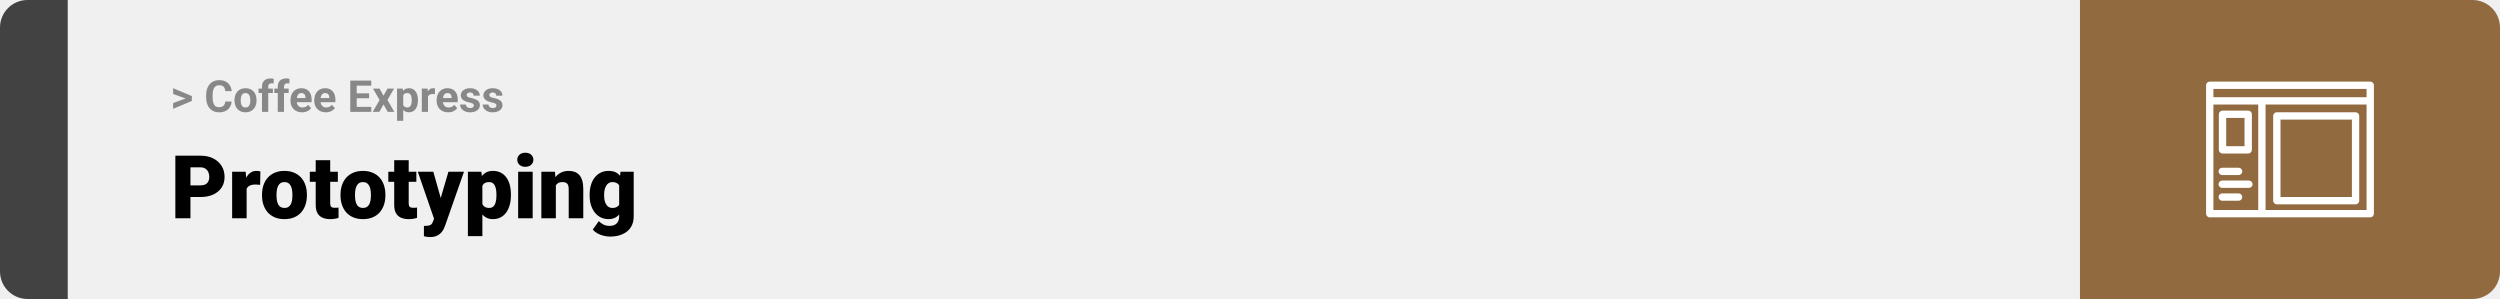
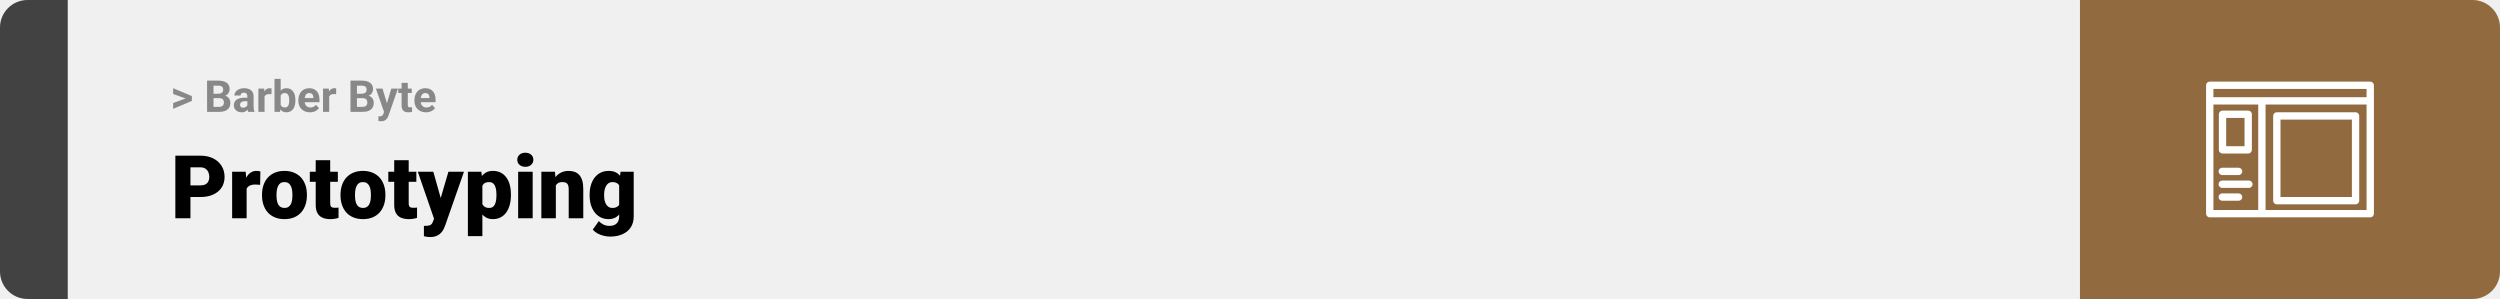
<svg xmlns="http://www.w3.org/2000/svg" width="1363" height="163" viewBox="0 0 1363 163" fill="none">
  <path d="M0 15C0 6.716 6.716 0 15 0H37V163H15C6.716 163 0 156.284 0 148V15Z" fill="#424242" />
  <rect width="1097" height="163" transform="translate(37)" fill="#F0F0F0" />
-   <path d="M101.906 53.922L94.394 51.238V48.086L104.602 52.375V54.637L101.906 53.922ZM94.394 56.172L101.918 53.43L104.602 52.785V55.035L94.394 59.324V56.172ZM122.789 55.34H126.293C126.223 56.488 125.906 57.508 125.344 58.398C124.789 59.289 124.012 59.984 123.012 60.484C122.02 60.984 120.824 61.234 119.426 61.234C118.332 61.234 117.352 61.047 116.484 60.672C115.617 60.289 114.875 59.742 114.258 59.031C113.648 58.32 113.184 57.461 112.863 56.453C112.543 55.445 112.383 54.316 112.383 53.066V51.883C112.383 50.633 112.547 49.504 112.875 48.496C113.211 47.48 113.688 46.617 114.305 45.906C114.93 45.195 115.676 44.648 116.543 44.266C117.41 43.883 118.379 43.691 119.449 43.691C120.871 43.691 122.07 43.949 123.047 44.465C124.031 44.98 124.793 45.691 125.332 46.598C125.879 47.504 126.207 48.535 126.316 49.691H122.801C122.762 49.004 122.625 48.422 122.391 47.945C122.156 47.461 121.801 47.098 121.324 46.855C120.855 46.605 120.23 46.48 119.449 46.48C118.863 46.48 118.352 46.59 117.914 46.809C117.477 47.027 117.109 47.359 116.812 47.805C116.516 48.25 116.293 48.812 116.145 49.492C116.004 50.164 115.934 50.953 115.934 51.859V53.066C115.934 53.949 116 54.727 116.133 55.398C116.266 56.062 116.469 56.625 116.742 57.086C117.023 57.539 117.383 57.883 117.82 58.117C118.266 58.344 118.801 58.457 119.426 58.457C120.16 58.457 120.766 58.34 121.242 58.105C121.719 57.871 122.082 57.523 122.332 57.062C122.59 56.602 122.742 56.027 122.789 55.34ZM127.852 54.789V54.543C127.852 53.613 127.984 52.758 128.25 51.977C128.516 51.188 128.902 50.504 129.41 49.926C129.918 49.348 130.543 48.898 131.285 48.578C132.027 48.25 132.879 48.086 133.84 48.086C134.801 48.086 135.656 48.25 136.406 48.578C137.156 48.898 137.785 49.348 138.293 49.926C138.809 50.504 139.199 51.188 139.465 51.977C139.73 52.758 139.863 53.613 139.863 54.543V54.789C139.863 55.711 139.73 56.566 139.465 57.355C139.199 58.137 138.809 58.82 138.293 59.406C137.785 59.984 137.16 60.434 136.418 60.754C135.676 61.074 134.824 61.234 133.863 61.234C132.902 61.234 132.047 61.074 131.297 60.754C130.555 60.434 129.926 59.984 129.41 59.406C128.902 58.82 128.516 58.137 128.25 57.355C127.984 56.566 127.852 55.711 127.852 54.789ZM131.227 54.543V54.789C131.227 55.32 131.273 55.816 131.367 56.277C131.461 56.738 131.609 57.145 131.812 57.496C132.023 57.84 132.297 58.109 132.633 58.305C132.969 58.5 133.379 58.598 133.863 58.598C134.332 58.598 134.734 58.5 135.07 58.305C135.406 58.109 135.676 57.84 135.879 57.496C136.082 57.145 136.23 56.738 136.324 56.277C136.426 55.816 136.477 55.32 136.477 54.789V54.543C136.477 54.027 136.426 53.543 136.324 53.09C136.23 52.629 136.078 52.223 135.867 51.871C135.664 51.512 135.395 51.23 135.059 51.027C134.723 50.824 134.316 50.723 133.84 50.723C133.363 50.723 132.957 50.824 132.621 51.027C132.293 51.23 132.023 51.512 131.812 51.871C131.609 52.223 131.461 52.629 131.367 53.09C131.273 53.543 131.227 54.027 131.227 54.543ZM146.238 61H142.84V47.195C142.84 46.234 143.027 45.426 143.402 44.77C143.785 44.105 144.32 43.605 145.008 43.27C145.703 42.926 146.527 42.754 147.48 42.754C147.793 42.754 148.094 42.777 148.383 42.824C148.672 42.863 148.953 42.914 149.227 42.977L149.191 45.52C149.043 45.48 148.887 45.453 148.723 45.438C148.559 45.422 148.367 45.414 148.148 45.414C147.742 45.414 147.395 45.484 147.105 45.625C146.824 45.758 146.609 45.957 146.461 46.223C146.312 46.488 146.238 46.812 146.238 47.195V61ZM148.77 48.32V50.711H140.953V48.32H148.77ZM154.84 61H151.441V47.195C151.441 46.234 151.629 45.426 152.004 44.77C152.387 44.105 152.922 43.605 153.609 43.27C154.305 42.926 155.129 42.754 156.082 42.754C156.395 42.754 156.695 42.777 156.984 42.824C157.273 42.863 157.555 42.914 157.828 42.977L157.793 45.52C157.645 45.48 157.488 45.453 157.324 45.438C157.16 45.422 156.969 45.414 156.75 45.414C156.344 45.414 155.996 45.484 155.707 45.625C155.426 45.758 155.211 45.957 155.062 46.223C154.914 46.488 154.84 46.812 154.84 47.195V61ZM157.371 48.32V50.711H149.555V48.32H157.371ZM164.695 61.234C163.711 61.234 162.828 61.078 162.047 60.766C161.266 60.445 160.602 60.004 160.055 59.441C159.516 58.879 159.102 58.227 158.812 57.484C158.523 56.734 158.379 55.938 158.379 55.094V54.625C158.379 53.664 158.516 52.785 158.789 51.988C159.062 51.191 159.453 50.5 159.961 49.914C160.477 49.328 161.102 48.879 161.836 48.566C162.57 48.246 163.398 48.086 164.32 48.086C165.219 48.086 166.016 48.234 166.711 48.531C167.406 48.828 167.988 49.25 168.457 49.797C168.934 50.344 169.293 51 169.535 51.766C169.777 52.523 169.898 53.367 169.898 54.297V55.703H159.82V53.453H166.582V53.195C166.582 52.727 166.496 52.309 166.324 51.941C166.16 51.566 165.91 51.27 165.574 51.051C165.238 50.832 164.809 50.723 164.285 50.723C163.84 50.723 163.457 50.82 163.137 51.016C162.816 51.211 162.555 51.484 162.352 51.836C162.156 52.188 162.008 52.602 161.906 53.078C161.812 53.547 161.766 54.062 161.766 54.625V55.094C161.766 55.602 161.836 56.07 161.977 56.5C162.125 56.93 162.332 57.301 162.598 57.613C162.871 57.926 163.199 58.168 163.582 58.34C163.973 58.512 164.414 58.598 164.906 58.598C165.516 58.598 166.082 58.48 166.605 58.246C167.137 58.004 167.594 57.641 167.977 57.156L169.617 58.938C169.352 59.32 168.988 59.688 168.527 60.039C168.074 60.391 167.527 60.68 166.887 60.906C166.246 61.125 165.516 61.234 164.695 61.234ZM177.656 61.234C176.672 61.234 175.789 61.078 175.008 60.766C174.227 60.445 173.562 60.004 173.016 59.441C172.477 58.879 172.062 58.227 171.773 57.484C171.484 56.734 171.34 55.938 171.34 55.094V54.625C171.34 53.664 171.477 52.785 171.75 51.988C172.023 51.191 172.414 50.5 172.922 49.914C173.438 49.328 174.062 48.879 174.797 48.566C175.531 48.246 176.359 48.086 177.281 48.086C178.18 48.086 178.977 48.234 179.672 48.531C180.367 48.828 180.949 49.25 181.418 49.797C181.895 50.344 182.254 51 182.496 51.766C182.738 52.523 182.859 53.367 182.859 54.297V55.703H172.781V53.453H179.543V53.195C179.543 52.727 179.457 52.309 179.285 51.941C179.121 51.566 178.871 51.27 178.535 51.051C178.199 50.832 177.77 50.723 177.246 50.723C176.801 50.723 176.418 50.82 176.098 51.016C175.777 51.211 175.516 51.484 175.312 51.836C175.117 52.188 174.969 52.602 174.867 53.078C174.773 53.547 174.727 54.062 174.727 54.625V55.094C174.727 55.602 174.797 56.07 174.938 56.5C175.086 56.93 175.293 57.301 175.559 57.613C175.832 57.926 176.16 58.168 176.543 58.34C176.934 58.512 177.375 58.598 177.867 58.598C178.477 58.598 179.043 58.48 179.566 58.246C180.098 58.004 180.555 57.641 180.938 57.156L182.578 58.938C182.312 59.32 181.949 59.688 181.488 60.039C181.035 60.391 180.488 60.68 179.848 60.906C179.207 61.125 178.477 61.234 177.656 61.234ZM202.418 58.258V61H193.336V58.258H202.418ZM194.484 43.938V61H190.969V43.938H194.484ZM201.234 50.887V53.559H193.336V50.887H201.234ZM202.406 43.938V46.691H193.336V43.938H202.406ZM206.977 48.32L209.074 52.176L211.23 48.32H214.828L211.242 54.52L214.992 61H211.383L209.098 56.922L206.812 61H203.203L206.953 54.52L203.367 48.32H206.977ZM219.844 50.758V65.875H216.469V48.32H219.598L219.844 50.758ZM227.871 54.52V54.766C227.871 55.688 227.762 56.543 227.543 57.332C227.332 58.121 227.02 58.809 226.605 59.395C226.191 59.973 225.676 60.426 225.059 60.754C224.449 61.074 223.746 61.234 222.949 61.234C222.176 61.234 221.504 61.078 220.934 60.766C220.363 60.453 219.883 60.016 219.492 59.453C219.109 58.883 218.801 58.223 218.566 57.473C218.332 56.723 218.152 55.918 218.027 55.059V54.414C218.152 53.492 218.332 52.648 218.566 51.883C218.801 51.109 219.109 50.441 219.492 49.879C219.883 49.309 220.359 48.867 220.922 48.555C221.492 48.242 222.16 48.086 222.926 48.086C223.73 48.086 224.438 48.238 225.047 48.543C225.664 48.848 226.18 49.285 226.594 49.855C227.016 50.426 227.332 51.105 227.543 51.895C227.762 52.684 227.871 53.559 227.871 54.52ZM224.484 54.766V54.52C224.484 53.98 224.438 53.484 224.344 53.031C224.258 52.57 224.117 52.168 223.922 51.824C223.734 51.48 223.484 51.215 223.172 51.027C222.867 50.832 222.496 50.734 222.059 50.734C221.598 50.734 221.203 50.809 220.875 50.957C220.555 51.105 220.293 51.32 220.09 51.602C219.887 51.883 219.734 52.219 219.633 52.609C219.531 53 219.469 53.441 219.445 53.934V55.562C219.484 56.141 219.594 56.66 219.773 57.121C219.953 57.574 220.23 57.934 220.605 58.199C220.98 58.465 221.473 58.598 222.082 58.598C222.527 58.598 222.902 58.5 223.207 58.305C223.512 58.102 223.758 57.824 223.945 57.473C224.141 57.121 224.277 56.715 224.355 56.254C224.441 55.793 224.484 55.297 224.484 54.766ZM233.344 51.086V61H229.969V48.32H233.145L233.344 51.086ZM237.164 48.238L237.105 51.367C236.941 51.344 236.742 51.324 236.508 51.309C236.281 51.285 236.074 51.273 235.887 51.273C235.41 51.273 234.996 51.336 234.645 51.461C234.301 51.578 234.012 51.754 233.777 51.988C233.551 52.223 233.379 52.508 233.262 52.844C233.152 53.18 233.09 53.562 233.074 53.992L232.395 53.781C232.395 52.961 232.477 52.207 232.641 51.52C232.805 50.824 233.043 50.219 233.355 49.703C233.676 49.188 234.066 48.789 234.527 48.508C234.988 48.227 235.516 48.086 236.109 48.086C236.297 48.086 236.488 48.102 236.684 48.133C236.879 48.156 237.039 48.191 237.164 48.238ZM244.359 61.234C243.375 61.234 242.492 61.078 241.711 60.766C240.93 60.445 240.266 60.004 239.719 59.441C239.18 58.879 238.766 58.227 238.477 57.484C238.188 56.734 238.043 55.938 238.043 55.094V54.625C238.043 53.664 238.18 52.785 238.453 51.988C238.727 51.191 239.117 50.5 239.625 49.914C240.141 49.328 240.766 48.879 241.5 48.566C242.234 48.246 243.062 48.086 243.984 48.086C244.883 48.086 245.68 48.234 246.375 48.531C247.07 48.828 247.652 49.25 248.121 49.797C248.598 50.344 248.957 51 249.199 51.766C249.441 52.523 249.562 53.367 249.562 54.297V55.703H239.484V53.453H246.246V53.195C246.246 52.727 246.16 52.309 245.988 51.941C245.824 51.566 245.574 51.27 245.238 51.051C244.902 50.832 244.473 50.723 243.949 50.723C243.504 50.723 243.121 50.82 242.801 51.016C242.48 51.211 242.219 51.484 242.016 51.836C241.82 52.188 241.672 52.602 241.57 53.078C241.477 53.547 241.43 54.062 241.43 54.625V55.094C241.43 55.602 241.5 56.07 241.641 56.5C241.789 56.93 241.996 57.301 242.262 57.613C242.535 57.926 242.863 58.168 243.246 58.34C243.637 58.512 244.078 58.598 244.57 58.598C245.18 58.598 245.746 58.48 246.27 58.246C246.801 58.004 247.258 57.641 247.641 57.156L249.281 58.938C249.016 59.32 248.652 59.688 248.191 60.039C247.738 60.391 247.191 60.68 246.551 60.906C245.91 61.125 245.18 61.234 244.359 61.234ZM258.34 57.496C258.34 57.254 258.27 57.035 258.129 56.84C257.988 56.645 257.727 56.465 257.344 56.301C256.969 56.129 256.426 55.973 255.715 55.832C255.074 55.691 254.477 55.516 253.922 55.305C253.375 55.086 252.898 54.824 252.492 54.52C252.094 54.215 251.781 53.855 251.555 53.441C251.328 53.02 251.215 52.539 251.215 52C251.215 51.469 251.328 50.969 251.555 50.5C251.789 50.031 252.121 49.617 252.551 49.258C252.988 48.891 253.52 48.605 254.145 48.402C254.777 48.191 255.488 48.086 256.277 48.086C257.379 48.086 258.324 48.262 259.113 48.613C259.91 48.965 260.52 49.449 260.941 50.066C261.371 50.676 261.586 51.371 261.586 52.152H258.211C258.211 51.824 258.141 51.531 258 51.273C257.867 51.008 257.656 50.801 257.367 50.652C257.086 50.496 256.719 50.418 256.266 50.418C255.891 50.418 255.566 50.484 255.293 50.617C255.02 50.742 254.809 50.914 254.66 51.133C254.52 51.344 254.449 51.578 254.449 51.836C254.449 52.031 254.488 52.207 254.566 52.363C254.652 52.512 254.789 52.648 254.977 52.773C255.164 52.898 255.406 53.016 255.703 53.125C256.008 53.227 256.383 53.32 256.828 53.406C257.742 53.594 258.559 53.84 259.277 54.145C259.996 54.441 260.566 54.848 260.988 55.363C261.41 55.871 261.621 56.539 261.621 57.367C261.621 57.93 261.496 58.445 261.246 58.914C260.996 59.383 260.637 59.793 260.168 60.145C259.699 60.488 259.137 60.758 258.48 60.953C257.832 61.141 257.102 61.234 256.289 61.234C255.109 61.234 254.109 61.023 253.289 60.602C252.477 60.18 251.859 59.645 251.438 58.996C251.023 58.34 250.816 57.668 250.816 56.98H254.016C254.031 57.441 254.148 57.812 254.367 58.094C254.594 58.375 254.879 58.578 255.223 58.703C255.574 58.828 255.953 58.891 256.359 58.891C256.797 58.891 257.16 58.832 257.449 58.715C257.738 58.59 257.957 58.426 258.105 58.223C258.262 58.012 258.34 57.77 258.34 57.496ZM270.668 57.496C270.668 57.254 270.598 57.035 270.457 56.84C270.316 56.645 270.055 56.465 269.672 56.301C269.297 56.129 268.754 55.973 268.043 55.832C267.402 55.691 266.805 55.516 266.25 55.305C265.703 55.086 265.227 54.824 264.82 54.52C264.422 54.215 264.109 53.855 263.883 53.441C263.656 53.02 263.543 52.539 263.543 52C263.543 51.469 263.656 50.969 263.883 50.5C264.117 50.031 264.449 49.617 264.879 49.258C265.316 48.891 265.848 48.605 266.473 48.402C267.105 48.191 267.816 48.086 268.605 48.086C269.707 48.086 270.652 48.262 271.441 48.613C272.238 48.965 272.848 49.449 273.27 50.066C273.699 50.676 273.914 51.371 273.914 52.152H270.539C270.539 51.824 270.469 51.531 270.328 51.273C270.195 51.008 269.984 50.801 269.695 50.652C269.414 50.496 269.047 50.418 268.594 50.418C268.219 50.418 267.895 50.484 267.621 50.617C267.348 50.742 267.137 50.914 266.988 51.133C266.848 51.344 266.777 51.578 266.777 51.836C266.777 52.031 266.816 52.207 266.895 52.363C266.98 52.512 267.117 52.648 267.305 52.773C267.492 52.898 267.734 53.016 268.031 53.125C268.336 53.227 268.711 53.32 269.156 53.406C270.07 53.594 270.887 53.84 271.605 54.145C272.324 54.441 272.895 54.848 273.316 55.363C273.738 55.871 273.949 56.539 273.949 57.367C273.949 57.93 273.824 58.445 273.574 58.914C273.324 59.383 272.965 59.793 272.496 60.145C272.027 60.488 271.465 60.758 270.809 60.953C270.16 61.141 269.43 61.234 268.617 61.234C267.438 61.234 266.438 61.023 265.617 60.602C264.805 60.18 264.188 59.645 263.766 58.996C263.352 58.34 263.145 57.668 263.145 56.98H266.344C266.359 57.441 266.477 57.812 266.695 58.094C266.922 58.375 267.207 58.578 267.551 58.703C267.902 58.828 268.281 58.891 268.688 58.891C269.125 58.891 269.488 58.832 269.777 58.715C270.066 58.59 270.285 58.426 270.434 58.223C270.59 58.012 270.668 57.77 270.668 57.496Z" fill="#888888" />
+   <path d="M101.906 53.922L94.394 51.238V48.086L104.602 52.375V54.637L101.906 53.922ZM94.394 56.172L101.918 53.43L104.602 52.785V55.035L94.394 59.324V56.172ZM119.578 53.512H115.195L115.172 51.098H118.852C119.5 51.098 120.031 51.016 120.445 50.852C120.859 50.68 121.168 50.434 121.371 50.113C121.582 49.785 121.688 49.387 121.688 48.918C121.688 48.387 121.586 47.957 121.383 47.629C121.188 47.301 120.879 47.062 120.457 46.914C120.043 46.766 119.508 46.691 118.852 46.691H116.414V61H112.898V43.938H118.852C119.844 43.938 120.73 44.031 121.512 44.219C122.301 44.406 122.969 44.691 123.516 45.074C124.062 45.457 124.48 45.941 124.77 46.527C125.059 47.105 125.203 47.793 125.203 48.59C125.203 49.293 125.043 49.941 124.723 50.535C124.41 51.129 123.914 51.613 123.234 51.988C122.562 52.363 121.684 52.57 120.598 52.609L119.578 53.512ZM119.426 61H114.234L115.605 58.258H119.426C120.043 58.258 120.547 58.16 120.938 57.965C121.328 57.762 121.617 57.488 121.805 57.145C121.992 56.801 122.086 56.406 122.086 55.961C122.086 55.461 122 55.027 121.828 54.66C121.664 54.293 121.398 54.012 121.031 53.816C120.664 53.613 120.18 53.512 119.578 53.512H116.191L116.215 51.098H120.434L121.242 52.047C122.281 52.031 123.117 52.215 123.75 52.598C124.391 52.973 124.855 53.461 125.145 54.062C125.441 54.664 125.59 55.309 125.59 55.996C125.59 57.09 125.352 58.012 124.875 58.762C124.398 59.504 123.699 60.062 122.777 60.438C121.863 60.812 120.746 61 119.426 61ZM134.859 58.141V52.492C134.859 52.086 134.793 51.738 134.66 51.449C134.527 51.152 134.32 50.922 134.039 50.758C133.766 50.594 133.41 50.512 132.973 50.512C132.598 50.512 132.273 50.578 132 50.711C131.727 50.836 131.516 51.02 131.367 51.262C131.219 51.496 131.145 51.773 131.145 52.094H127.77C127.77 51.555 127.895 51.043 128.145 50.559C128.395 50.074 128.758 49.648 129.234 49.281C129.711 48.906 130.277 48.613 130.934 48.402C131.598 48.191 132.34 48.086 133.16 48.086C134.145 48.086 135.02 48.25 135.785 48.578C136.551 48.906 137.152 49.398 137.59 50.055C138.035 50.711 138.258 51.531 138.258 52.516V57.941C138.258 58.637 138.301 59.207 138.387 59.652C138.473 60.09 138.598 60.473 138.762 60.801V61H135.352C135.188 60.656 135.062 60.227 134.977 59.711C134.898 59.188 134.859 58.664 134.859 58.141ZM135.305 53.277L135.328 55.188H133.441C132.996 55.188 132.609 55.238 132.281 55.34C131.953 55.441 131.684 55.586 131.473 55.773C131.262 55.953 131.105 56.164 131.004 56.406C130.91 56.648 130.863 56.914 130.863 57.203C130.863 57.492 130.93 57.754 131.062 57.988C131.195 58.215 131.387 58.395 131.637 58.527C131.887 58.652 132.18 58.715 132.516 58.715C133.023 58.715 133.465 58.613 133.84 58.41C134.215 58.207 134.504 57.957 134.707 57.66C134.918 57.363 135.027 57.082 135.035 56.816L135.926 58.246C135.801 58.566 135.629 58.898 135.41 59.242C135.199 59.586 134.93 59.91 134.602 60.215C134.273 60.512 133.879 60.758 133.418 60.953C132.957 61.141 132.41 61.234 131.777 61.234C130.973 61.234 130.242 61.074 129.586 60.754C128.938 60.426 128.422 59.977 128.039 59.406C127.664 58.828 127.477 58.172 127.477 57.438C127.477 56.773 127.602 56.184 127.852 55.668C128.102 55.152 128.469 54.719 128.953 54.367C129.445 54.008 130.059 53.738 130.793 53.559C131.527 53.371 132.379 53.277 133.348 53.277H135.305ZM144.234 51.086V61H140.859V48.32H144.035L144.234 51.086ZM148.055 48.238L147.996 51.367C147.832 51.344 147.633 51.324 147.398 51.309C147.172 51.285 146.965 51.273 146.777 51.273C146.301 51.273 145.887 51.336 145.535 51.461C145.191 51.578 144.902 51.754 144.668 51.988C144.441 52.223 144.27 52.508 144.152 52.844C144.043 53.18 143.98 53.562 143.965 53.992L143.285 53.781C143.285 52.961 143.367 52.207 143.531 51.52C143.695 50.824 143.934 50.219 144.246 49.703C144.566 49.188 144.957 48.789 145.418 48.508C145.879 48.227 146.406 48.086 147 48.086C147.188 48.086 147.379 48.102 147.574 48.133C147.77 48.156 147.93 48.191 148.055 48.238ZM149.648 43H153.023V58.094L152.684 61H149.648V43ZM161.051 54.531V54.777C161.051 55.723 160.949 56.59 160.746 57.379C160.551 58.168 160.246 58.852 159.832 59.43C159.418 60 158.902 60.445 158.285 60.766C157.676 61.078 156.957 61.234 156.129 61.234C155.355 61.234 154.684 61.078 154.113 60.766C153.551 60.453 153.078 60.012 152.695 59.441C152.312 58.871 152.004 58.203 151.77 57.438C151.535 56.672 151.359 55.836 151.242 54.93V54.391C151.359 53.484 151.535 52.648 151.77 51.883C152.004 51.117 152.312 50.449 152.695 49.879C153.078 49.309 153.551 48.867 154.113 48.555C154.676 48.242 155.34 48.086 156.105 48.086C156.941 48.086 157.668 48.246 158.285 48.566C158.91 48.879 159.426 49.324 159.832 49.902C160.246 50.473 160.551 51.152 160.746 51.941C160.949 52.723 161.051 53.586 161.051 54.531ZM157.676 54.777V54.531C157.676 54.016 157.637 53.531 157.559 53.078C157.488 52.617 157.363 52.215 157.184 51.871C157.004 51.52 156.758 51.242 156.445 51.039C156.141 50.836 155.746 50.734 155.262 50.734C154.801 50.734 154.41 50.812 154.09 50.969C153.77 51.125 153.504 51.344 153.293 51.625C153.09 51.906 152.938 52.242 152.836 52.633C152.734 53.016 152.672 53.438 152.648 53.898V55.434C152.672 56.051 152.773 56.598 152.953 57.074C153.141 57.543 153.422 57.914 153.797 58.188C154.18 58.453 154.676 58.586 155.285 58.586C155.762 58.586 156.156 58.492 156.469 58.305C156.781 58.117 157.023 57.852 157.195 57.508C157.375 57.164 157.5 56.762 157.57 56.301C157.641 55.832 157.676 55.324 157.676 54.777ZM168.984 61.234C168 61.234 167.117 61.078 166.336 60.766C165.555 60.445 164.891 60.004 164.344 59.441C163.805 58.879 163.391 58.227 163.102 57.484C162.812 56.734 162.668 55.938 162.668 55.094V54.625C162.668 53.664 162.805 52.785 163.078 51.988C163.352 51.191 163.742 50.5 164.25 49.914C164.766 49.328 165.391 48.879 166.125 48.566C166.859 48.246 167.688 48.086 168.609 48.086C169.508 48.086 170.305 48.234 171 48.531C171.695 48.828 172.277 49.25 172.746 49.797C173.223 50.344 173.582 51 173.824 51.766C174.066 52.523 174.188 53.367 174.188 54.297V55.703H164.109V53.453H170.871V53.195C170.871 52.727 170.785 52.309 170.613 51.941C170.449 51.566 170.199 51.27 169.863 51.051C169.527 50.832 169.098 50.723 168.574 50.723C168.129 50.723 167.746 50.82 167.426 51.016C167.105 51.211 166.844 51.484 166.641 51.836C166.445 52.188 166.297 52.602 166.195 53.078C166.102 53.547 166.055 54.062 166.055 54.625V55.094C166.055 55.602 166.125 56.07 166.266 56.5C166.414 56.93 166.621 57.301 166.887 57.613C167.16 57.926 167.488 58.168 167.871 58.34C168.262 58.512 168.703 58.598 169.195 58.598C169.805 58.598 170.371 58.48 170.895 58.246C171.426 58.004 171.883 57.641 172.266 57.156L173.906 58.938C173.641 59.32 173.277 59.688 172.816 60.039C172.363 60.391 171.816 60.68 171.176 60.906C170.535 61.125 169.805 61.234 168.984 61.234ZM179.484 51.086V61H176.109V48.32H179.285L179.484 51.086ZM183.305 48.238L183.246 51.367C183.082 51.344 182.883 51.324 182.648 51.309C182.422 51.285 182.215 51.273 182.027 51.273C181.551 51.273 181.137 51.336 180.785 51.461C180.441 51.578 180.152 51.754 179.918 51.988C179.691 52.223 179.52 52.508 179.402 52.844C179.293 53.18 179.23 53.562 179.215 53.992L178.535 53.781C178.535 52.961 178.617 52.207 178.781 51.52C178.945 50.824 179.184 50.219 179.496 49.703C179.816 49.188 180.207 48.789 180.668 48.508C181.129 48.227 181.656 48.086 182.25 48.086C182.438 48.086 182.629 48.102 182.824 48.133C183.02 48.156 183.18 48.191 183.305 48.238ZM197.766 53.512H193.383L193.359 51.098H197.039C197.688 51.098 198.219 51.016 198.633 50.852C199.047 50.68 199.355 50.434 199.559 50.113C199.77 49.785 199.875 49.387 199.875 48.918C199.875 48.387 199.773 47.957 199.57 47.629C199.375 47.301 199.066 47.062 198.645 46.914C198.23 46.766 197.695 46.691 197.039 46.691H194.602V61H191.086V43.938H197.039C198.031 43.938 198.918 44.031 199.699 44.219C200.488 44.406 201.156 44.691 201.703 45.074C202.25 45.457 202.668 45.941 202.957 46.527C203.246 47.105 203.391 47.793 203.391 48.59C203.391 49.293 203.23 49.941 202.91 50.535C202.598 51.129 202.102 51.613 201.422 51.988C200.75 52.363 199.871 52.57 198.785 52.609L197.766 53.512ZM197.613 61H192.422L193.793 58.258H197.613C198.23 58.258 198.734 58.16 199.125 57.965C199.516 57.762 199.805 57.488 199.992 57.145C200.18 56.801 200.273 56.406 200.273 55.961C200.273 55.461 200.188 55.027 200.016 54.66C199.852 54.293 199.586 54.012 199.219 53.816C198.852 53.613 198.367 53.512 197.766 53.512H194.379L194.402 51.098H198.621L199.43 52.047C200.469 52.031 201.305 52.215 201.938 52.598C202.578 52.973 203.043 53.461 203.332 54.062C203.629 54.664 203.777 55.309 203.777 55.996C203.777 57.09 203.539 58.012 203.062 58.762C202.586 59.504 201.887 60.062 200.965 60.438C200.051 60.812 198.934 61 197.613 61ZM209.965 59.57L213.328 48.32H216.949L211.852 62.91C211.742 63.23 211.594 63.574 211.406 63.941C211.227 64.309 210.98 64.656 210.668 64.984C210.363 65.32 209.977 65.594 209.508 65.805C209.047 66.016 208.48 66.121 207.809 66.121C207.488 66.121 207.227 66.102 207.023 66.062C206.82 66.023 206.578 65.969 206.297 65.898V63.426C206.383 63.426 206.473 63.426 206.566 63.426C206.66 63.434 206.75 63.438 206.836 63.438C207.281 63.438 207.645 63.387 207.926 63.285C208.207 63.184 208.434 63.027 208.605 62.816C208.777 62.613 208.914 62.348 209.016 62.02L209.965 59.57ZM208.559 48.32L211.312 57.508L211.793 61.082L209.496 61.328L204.938 48.32H208.559ZM224.508 48.32V50.711H217.125V48.32H224.508ZM218.953 45.191H222.328V57.18C222.328 57.547 222.375 57.828 222.469 58.023C222.57 58.219 222.719 58.355 222.914 58.434C223.109 58.504 223.355 58.539 223.652 58.539C223.863 58.539 224.051 58.531 224.215 58.516C224.387 58.492 224.531 58.469 224.648 58.445L224.66 60.93C224.371 61.023 224.059 61.098 223.723 61.152C223.387 61.207 223.016 61.234 222.609 61.234C221.867 61.234 221.219 61.113 220.664 60.871C220.117 60.621 219.695 60.223 219.398 59.676C219.102 59.129 218.953 58.41 218.953 57.52V45.191ZM232.266 61.234C231.281 61.234 230.398 61.078 229.617 60.766C228.836 60.445 228.172 60.004 227.625 59.441C227.086 58.879 226.672 58.227 226.383 57.484C226.094 56.734 225.949 55.938 225.949 55.094V54.625C225.949 53.664 226.086 52.785 226.359 51.988C226.633 51.191 227.023 50.5 227.531 49.914C228.047 49.328 228.672 48.879 229.406 48.566C230.141 48.246 230.969 48.086 231.891 48.086C232.789 48.086 233.586 48.234 234.281 48.531C234.977 48.828 235.559 49.25 236.027 49.797C236.504 50.344 236.863 51 237.105 51.766C237.348 52.523 237.469 53.367 237.469 54.297V55.703H227.391V53.453H234.152V53.195C234.152 52.727 234.066 52.309 233.895 51.941C233.73 51.566 233.48 51.27 233.145 51.051C232.809 50.832 232.379 50.723 231.855 50.723C231.41 50.723 231.027 50.82 230.707 51.016C230.387 51.211 230.125 51.484 229.922 51.836C229.727 52.188 229.578 52.602 229.477 53.078C229.383 53.547 229.336 54.062 229.336 54.625V55.094C229.336 55.602 229.406 56.07 229.547 56.5C229.695 56.93 229.902 57.301 230.168 57.613C230.441 57.926 230.77 58.168 231.152 58.34C231.543 58.512 231.984 58.598 232.477 58.598C233.086 58.598 233.652 58.48 234.176 58.246C234.707 58.004 235.164 57.641 235.547 57.156L237.188 58.938C236.922 59.32 236.559 59.688 236.098 60.039C235.645 60.391 235.098 60.68 234.457 60.906C233.816 61.125 233.086 61.234 232.266 61.234Z" fill="#888888" />
  <path d="M109.219 107.422H100.734V101.07H109.219C110.375 101.07 111.312 100.875 112.031 100.484C112.75 100.094 113.273 99.555 113.602 98.867C113.945 98.164 114.117 97.375 114.117 96.5C114.117 95.562 113.945 94.695 113.602 93.898C113.273 93.102 112.75 92.461 112.031 91.977C111.312 91.477 110.375 91.227 109.219 91.227H103.828V119H95.602V84.875H109.219C111.953 84.875 114.305 85.375 116.273 86.375C118.258 87.375 119.781 88.75 120.844 90.5C121.906 92.234 122.438 94.219 122.438 96.453C122.438 98.656 121.906 100.578 120.844 102.219C119.781 103.859 118.258 105.141 116.273 106.062C114.305 106.969 111.953 107.422 109.219 107.422ZM134.461 99.922V119H126.562V93.641H133.945L134.461 99.922ZM141.961 93.453L141.82 100.789C141.508 100.758 141.086 100.719 140.555 100.672C140.023 100.625 139.578 100.602 139.219 100.602C138.297 100.602 137.5 100.711 136.828 100.93C136.172 101.133 135.625 101.445 135.188 101.867C134.766 102.273 134.453 102.789 134.25 103.414C134.062 104.039 133.977 104.766 133.992 105.594L132.562 104.656C132.562 102.953 132.727 101.406 133.055 100.016C133.398 98.609 133.883 97.398 134.508 96.383C135.133 95.352 135.891 94.562 136.781 94.016C137.672 93.453 138.672 93.172 139.781 93.172C140.172 93.172 140.555 93.195 140.93 93.242C141.32 93.289 141.664 93.359 141.961 93.453ZM142.852 106.578V106.086C142.852 104.227 143.117 102.516 143.648 100.953C144.18 99.375 144.961 98.008 145.992 96.852C147.023 95.695 148.297 94.797 149.812 94.156C151.328 93.5 153.078 93.172 155.062 93.172C157.062 93.172 158.82 93.5 160.336 94.156C161.867 94.797 163.148 95.695 164.18 96.852C165.211 98.008 165.992 99.375 166.523 100.953C167.055 102.516 167.32 104.227 167.32 106.086V106.578C167.32 108.422 167.055 110.133 166.523 111.711C165.992 113.273 165.211 114.641 164.18 115.812C163.148 116.969 161.875 117.867 160.359 118.508C158.844 119.148 157.094 119.469 155.109 119.469C153.125 119.469 151.367 119.148 149.836 118.508C148.305 117.867 147.023 116.969 145.992 115.812C144.961 114.641 144.18 113.273 143.648 111.711C143.117 110.133 142.852 108.422 142.852 106.578ZM150.75 106.086V106.578C150.75 107.531 150.82 108.422 150.961 109.25C151.102 110.078 151.336 110.805 151.664 111.43C151.992 112.039 152.438 112.516 153 112.859C153.562 113.203 154.266 113.375 155.109 113.375C155.938 113.375 156.625 113.203 157.172 112.859C157.734 112.516 158.18 112.039 158.508 111.43C158.836 110.805 159.07 110.078 159.211 109.25C159.352 108.422 159.422 107.531 159.422 106.578V106.086C159.422 105.164 159.352 104.297 159.211 103.484C159.07 102.656 158.836 101.93 158.508 101.305C158.18 100.664 157.734 100.164 157.172 99.805C156.609 99.445 155.906 99.266 155.062 99.266C154.234 99.266 153.539 99.445 152.977 99.805C152.43 100.164 151.992 100.664 151.664 101.305C151.336 101.93 151.102 102.656 150.961 103.484C150.82 104.297 150.75 105.164 150.75 106.086ZM184.195 93.641V99.125H168.914V93.641H184.195ZM172.125 87.336H180.023V110.727C180.023 111.398 180.102 111.922 180.258 112.297C180.414 112.656 180.68 112.914 181.055 113.07C181.445 113.211 181.961 113.281 182.602 113.281C183.055 113.281 183.43 113.273 183.727 113.258C184.023 113.227 184.305 113.188 184.57 113.141V118.789C183.898 119.008 183.195 119.172 182.461 119.281C181.727 119.406 180.945 119.469 180.117 119.469C178.43 119.469 176.984 119.203 175.781 118.672C174.594 118.141 173.688 117.305 173.062 116.164C172.438 115.023 172.125 113.539 172.125 111.711V87.336ZM185.648 106.578V106.086C185.648 104.227 185.914 102.516 186.445 100.953C186.977 99.375 187.758 98.008 188.789 96.852C189.82 95.695 191.094 94.797 192.609 94.156C194.125 93.5 195.875 93.172 197.859 93.172C199.859 93.172 201.617 93.5 203.133 94.156C204.664 94.797 205.945 95.695 206.977 96.852C208.008 98.008 208.789 99.375 209.32 100.953C209.852 102.516 210.117 104.227 210.117 106.086V106.578C210.117 108.422 209.852 110.133 209.32 111.711C208.789 113.273 208.008 114.641 206.977 115.812C205.945 116.969 204.672 117.867 203.156 118.508C201.641 119.148 199.891 119.469 197.906 119.469C195.922 119.469 194.164 119.148 192.633 118.508C191.102 117.867 189.82 116.969 188.789 115.812C187.758 114.641 186.977 113.273 186.445 111.711C185.914 110.133 185.648 108.422 185.648 106.578ZM193.547 106.086V106.578C193.547 107.531 193.617 108.422 193.758 109.25C193.898 110.078 194.133 110.805 194.461 111.43C194.789 112.039 195.234 112.516 195.797 112.859C196.359 113.203 197.062 113.375 197.906 113.375C198.734 113.375 199.422 113.203 199.969 112.859C200.531 112.516 200.977 112.039 201.305 111.43C201.633 110.805 201.867 110.078 202.008 109.25C202.148 108.422 202.219 107.531 202.219 106.578V106.086C202.219 105.164 202.148 104.297 202.008 103.484C201.867 102.656 201.633 101.93 201.305 101.305C200.977 100.664 200.531 100.164 199.969 99.805C199.406 99.445 198.703 99.266 197.859 99.266C197.031 99.266 196.336 99.445 195.773 99.805C195.227 100.164 194.789 100.664 194.461 101.305C194.133 101.93 193.898 102.656 193.758 103.484C193.617 104.297 193.547 105.164 193.547 106.086ZM226.992 93.641V99.125H211.711V93.641H226.992ZM214.922 87.336H222.82V110.727C222.82 111.398 222.898 111.922 223.055 112.297C223.211 112.656 223.477 112.914 223.852 113.07C224.242 113.211 224.758 113.281 225.398 113.281C225.852 113.281 226.227 113.273 226.523 113.258C226.82 113.227 227.102 113.188 227.367 113.141V118.789C226.695 119.008 225.992 119.172 225.258 119.281C224.523 119.406 223.742 119.469 222.914 119.469C221.227 119.469 219.781 119.203 218.578 118.672C217.391 118.141 216.484 117.305 215.859 116.164C215.234 115.023 214.922 113.539 214.922 111.711V87.336ZM237.914 116.023L244.477 93.641H252.961L242.766 122.773C242.547 123.414 242.258 124.102 241.898 124.836C241.539 125.586 241.047 126.297 240.422 126.969C239.797 127.641 238.992 128.188 238.008 128.609C237.039 129.031 235.836 129.242 234.398 129.242C233.633 129.242 233.07 129.203 232.711 129.125C232.367 129.062 231.836 128.945 231.117 128.773V123.125C231.32 123.125 231.492 123.125 231.633 123.125C231.789 123.125 231.961 123.125 232.148 123.125C232.992 123.125 233.664 123.039 234.164 122.867C234.68 122.695 235.07 122.445 235.336 122.117C235.617 121.789 235.836 121.391 235.992 120.922L237.914 116.023ZM236.25 93.641L241.242 111.383L242.109 119.75H236.812L227.789 93.641H236.25ZM262.992 98.516V128.75H255.094V93.641H262.453L262.992 98.516ZM278.555 106.016V106.508C278.555 108.352 278.344 110.062 277.922 111.641C277.5 113.219 276.875 114.594 276.047 115.766C275.219 116.938 274.188 117.852 272.953 118.508C271.734 119.148 270.32 119.469 268.711 119.469C267.195 119.469 265.891 119.133 264.797 118.461C263.703 117.789 262.789 116.859 262.055 115.672C261.32 114.484 260.727 113.125 260.273 111.594C259.82 110.062 259.461 108.445 259.195 106.742V106.109C259.461 104.281 259.82 102.586 260.273 101.023C260.727 99.445 261.32 98.07 262.055 96.898C262.789 95.727 263.695 94.812 264.773 94.156C265.867 93.5 267.172 93.172 268.688 93.172C270.297 93.172 271.711 93.477 272.93 94.086C274.164 94.695 275.195 95.57 276.023 96.711C276.867 97.836 277.5 99.188 277.922 100.766C278.344 102.344 278.555 104.094 278.555 106.016ZM270.656 106.508V106.016C270.656 105.031 270.586 104.133 270.445 103.32C270.305 102.492 270.078 101.773 269.766 101.164C269.469 100.555 269.07 100.086 268.57 99.758C268.07 99.43 267.453 99.266 266.719 99.266C265.875 99.266 265.164 99.398 264.586 99.664C264.023 99.914 263.57 100.305 263.227 100.836C262.898 101.352 262.664 102 262.523 102.781C262.398 103.547 262.344 104.445 262.359 105.477V107.398C262.328 108.586 262.445 109.633 262.711 110.539C262.977 111.43 263.438 112.125 264.094 112.625C264.75 113.125 265.641 113.375 266.766 113.375C267.516 113.375 268.141 113.203 268.641 112.859C269.141 112.5 269.539 112.008 269.836 111.383C270.133 110.742 270.344 110.008 270.469 109.18C270.594 108.352 270.656 107.461 270.656 106.508ZM290.414 93.641V119H282.492V93.641H290.414ZM282.023 87.102C282.023 85.977 282.43 85.055 283.242 84.336C284.055 83.617 285.109 83.258 286.406 83.258C287.703 83.258 288.758 83.617 289.57 84.336C290.383 85.055 290.789 85.977 290.789 87.102C290.789 88.227 290.383 89.148 289.57 89.867C288.758 90.586 287.703 90.945 286.406 90.945C285.109 90.945 284.055 90.586 283.242 89.867C282.43 89.148 282.023 88.227 282.023 87.102ZM303.047 99.055V119H295.148V93.641H302.555L303.047 99.055ZM302.109 105.453L300.258 105.5C300.258 103.562 300.492 101.836 300.961 100.32C301.43 98.789 302.094 97.492 302.953 96.43C303.812 95.367 304.836 94.562 306.023 94.016C307.227 93.453 308.562 93.172 310.031 93.172C311.203 93.172 312.273 93.344 313.242 93.688C314.227 94.031 315.07 94.586 315.773 95.352C316.492 96.117 317.039 97.133 317.414 98.398C317.805 99.648 318 101.195 318 103.039V119H310.055V103.016C310.055 102 309.914 101.227 309.633 100.695C309.352 100.148 308.945 99.773 308.414 99.57C307.883 99.367 307.234 99.266 306.469 99.266C305.656 99.266 304.969 99.422 304.406 99.734C303.844 100.047 303.391 100.484 303.047 101.047C302.719 101.594 302.477 102.242 302.32 102.992C302.18 103.742 302.109 104.562 302.109 105.453ZM338.32 93.641H345.492V118.016C345.492 120.359 344.953 122.344 343.875 123.969C342.797 125.609 341.289 126.852 339.352 127.695C337.43 128.555 335.18 128.984 332.602 128.984C331.461 128.984 330.297 128.836 329.109 128.539C327.922 128.258 326.812 127.836 325.781 127.273C324.75 126.711 323.883 126.016 323.18 125.188L326.484 120.547C327.125 121.266 327.93 121.875 328.898 122.375C329.867 122.891 331.008 123.148 332.32 123.148C333.461 123.148 334.414 122.945 335.18 122.539C335.961 122.133 336.555 121.539 336.961 120.758C337.367 119.992 337.57 119.062 337.57 117.969V99.641L338.32 93.641ZM321.469 106.625V106.133C321.469 104.211 321.703 102.461 322.172 100.883C322.656 99.289 323.344 97.922 324.234 96.781C325.141 95.625 326.234 94.734 327.516 94.109C328.797 93.484 330.242 93.172 331.852 93.172C333.586 93.172 335.008 93.508 336.117 94.18C337.242 94.836 338.141 95.758 338.812 96.945C339.5 98.133 340.031 99.523 340.406 101.117C340.797 102.695 341.125 104.398 341.391 106.227V106.812C341.125 108.531 340.758 110.156 340.289 111.688C339.836 113.203 339.242 114.547 338.508 115.719C337.773 116.891 336.852 117.812 335.742 118.484C334.648 119.141 333.336 119.469 331.805 119.469C330.211 119.469 328.773 119.148 327.492 118.508C326.227 117.867 325.141 116.969 324.234 115.812C323.344 114.656 322.656 113.297 322.172 111.734C321.703 110.172 321.469 108.469 321.469 106.625ZM329.367 106.133V106.625C329.367 107.578 329.453 108.461 329.625 109.273C329.812 110.086 330.094 110.805 330.469 111.43C330.844 112.039 331.305 112.516 331.852 112.859C332.414 113.203 333.07 113.375 333.82 113.375C334.961 113.375 335.883 113.133 336.586 112.648C337.289 112.164 337.797 111.477 338.109 110.586C338.422 109.695 338.555 108.648 338.508 107.445V105.594C338.539 104.562 338.469 103.656 338.297 102.875C338.125 102.078 337.852 101.414 337.477 100.883C337.117 100.352 336.633 99.953 336.023 99.688C335.43 99.406 334.711 99.266 333.867 99.266C333.133 99.266 332.484 99.438 331.922 99.781C331.359 100.125 330.891 100.609 330.516 101.234C330.141 101.844 329.852 102.57 329.648 103.414C329.461 104.242 329.367 105.148 329.367 106.133Z" fill="black" />
  <path d="M1134 0H1348C1356.28 0 1363 6.716 1363 15V148C1363 156.284 1356.28 163 1348 163H1134V0Z" fill="#916A3F" />
  <path fill-rule="evenodd" clip-rule="evenodd" d="M1202.75 46.502C1202.75 45.397 1203.65 44.502 1204.75 44.502H1292.25C1293.35 44.502 1294.25 45.397 1294.25 46.502V116.498C1294.25 117.603 1293.35 118.498 1292.25 118.498H1204.75C1203.65 118.498 1202.75 117.603 1202.75 116.498V46.502ZM1206.75 48.502V52.996H1290.25V48.502H1206.75ZM1290.25 56.996H1235.19V114.498H1290.25V56.996ZM1231.19 114.498V56.996H1206.75V114.498H1231.19Z" fill="white" />
  <path fill-rule="evenodd" clip-rule="evenodd" d="M1209.72 62.302C1209.72 61.198 1210.62 60.302 1211.72 60.302H1225.72C1226.83 60.302 1227.72 61.198 1227.72 62.302V81.697C1227.72 82.802 1226.83 83.697 1225.72 83.697H1211.72C1210.62 83.697 1209.72 82.802 1209.72 81.697V62.302ZM1213.72 64.302V79.697H1223.72V64.302H1213.72ZM1239.33 63.198C1239.33 62.094 1240.22 61.198 1241.33 61.198H1284.25C1285.36 61.198 1286.25 62.094 1286.25 63.198V109.407C1286.25 110.511 1285.36 111.407 1284.25 111.407H1241.33C1240.22 111.407 1239.33 110.511 1239.33 109.407V63.198ZM1243.33 65.198V107.407H1282.25V65.198H1243.33ZM1209.56 93.438C1209.56 92.334 1210.46 91.438 1211.56 91.438H1220.48C1221.59 91.438 1222.48 92.334 1222.48 93.438C1222.48 94.543 1221.59 95.438 1220.48 95.438H1211.56C1210.46 95.438 1209.56 94.543 1209.56 93.438ZM1209.56 100.438C1209.56 99.334 1210.46 98.438 1211.56 98.438H1226.1C1227.21 98.438 1228.1 99.334 1228.1 100.438C1228.1 101.543 1227.21 102.438 1226.1 102.438H1211.56C1210.46 102.438 1209.56 101.543 1209.56 100.438ZM1209.56 107.438C1209.56 106.334 1210.46 105.438 1211.56 105.438H1220.48C1221.59 105.438 1222.48 106.334 1222.48 107.438C1222.48 108.543 1221.59 109.438 1220.48 109.438H1211.56C1210.46 109.438 1209.56 108.543 1209.56 107.438Z" fill="white" />
</svg>
